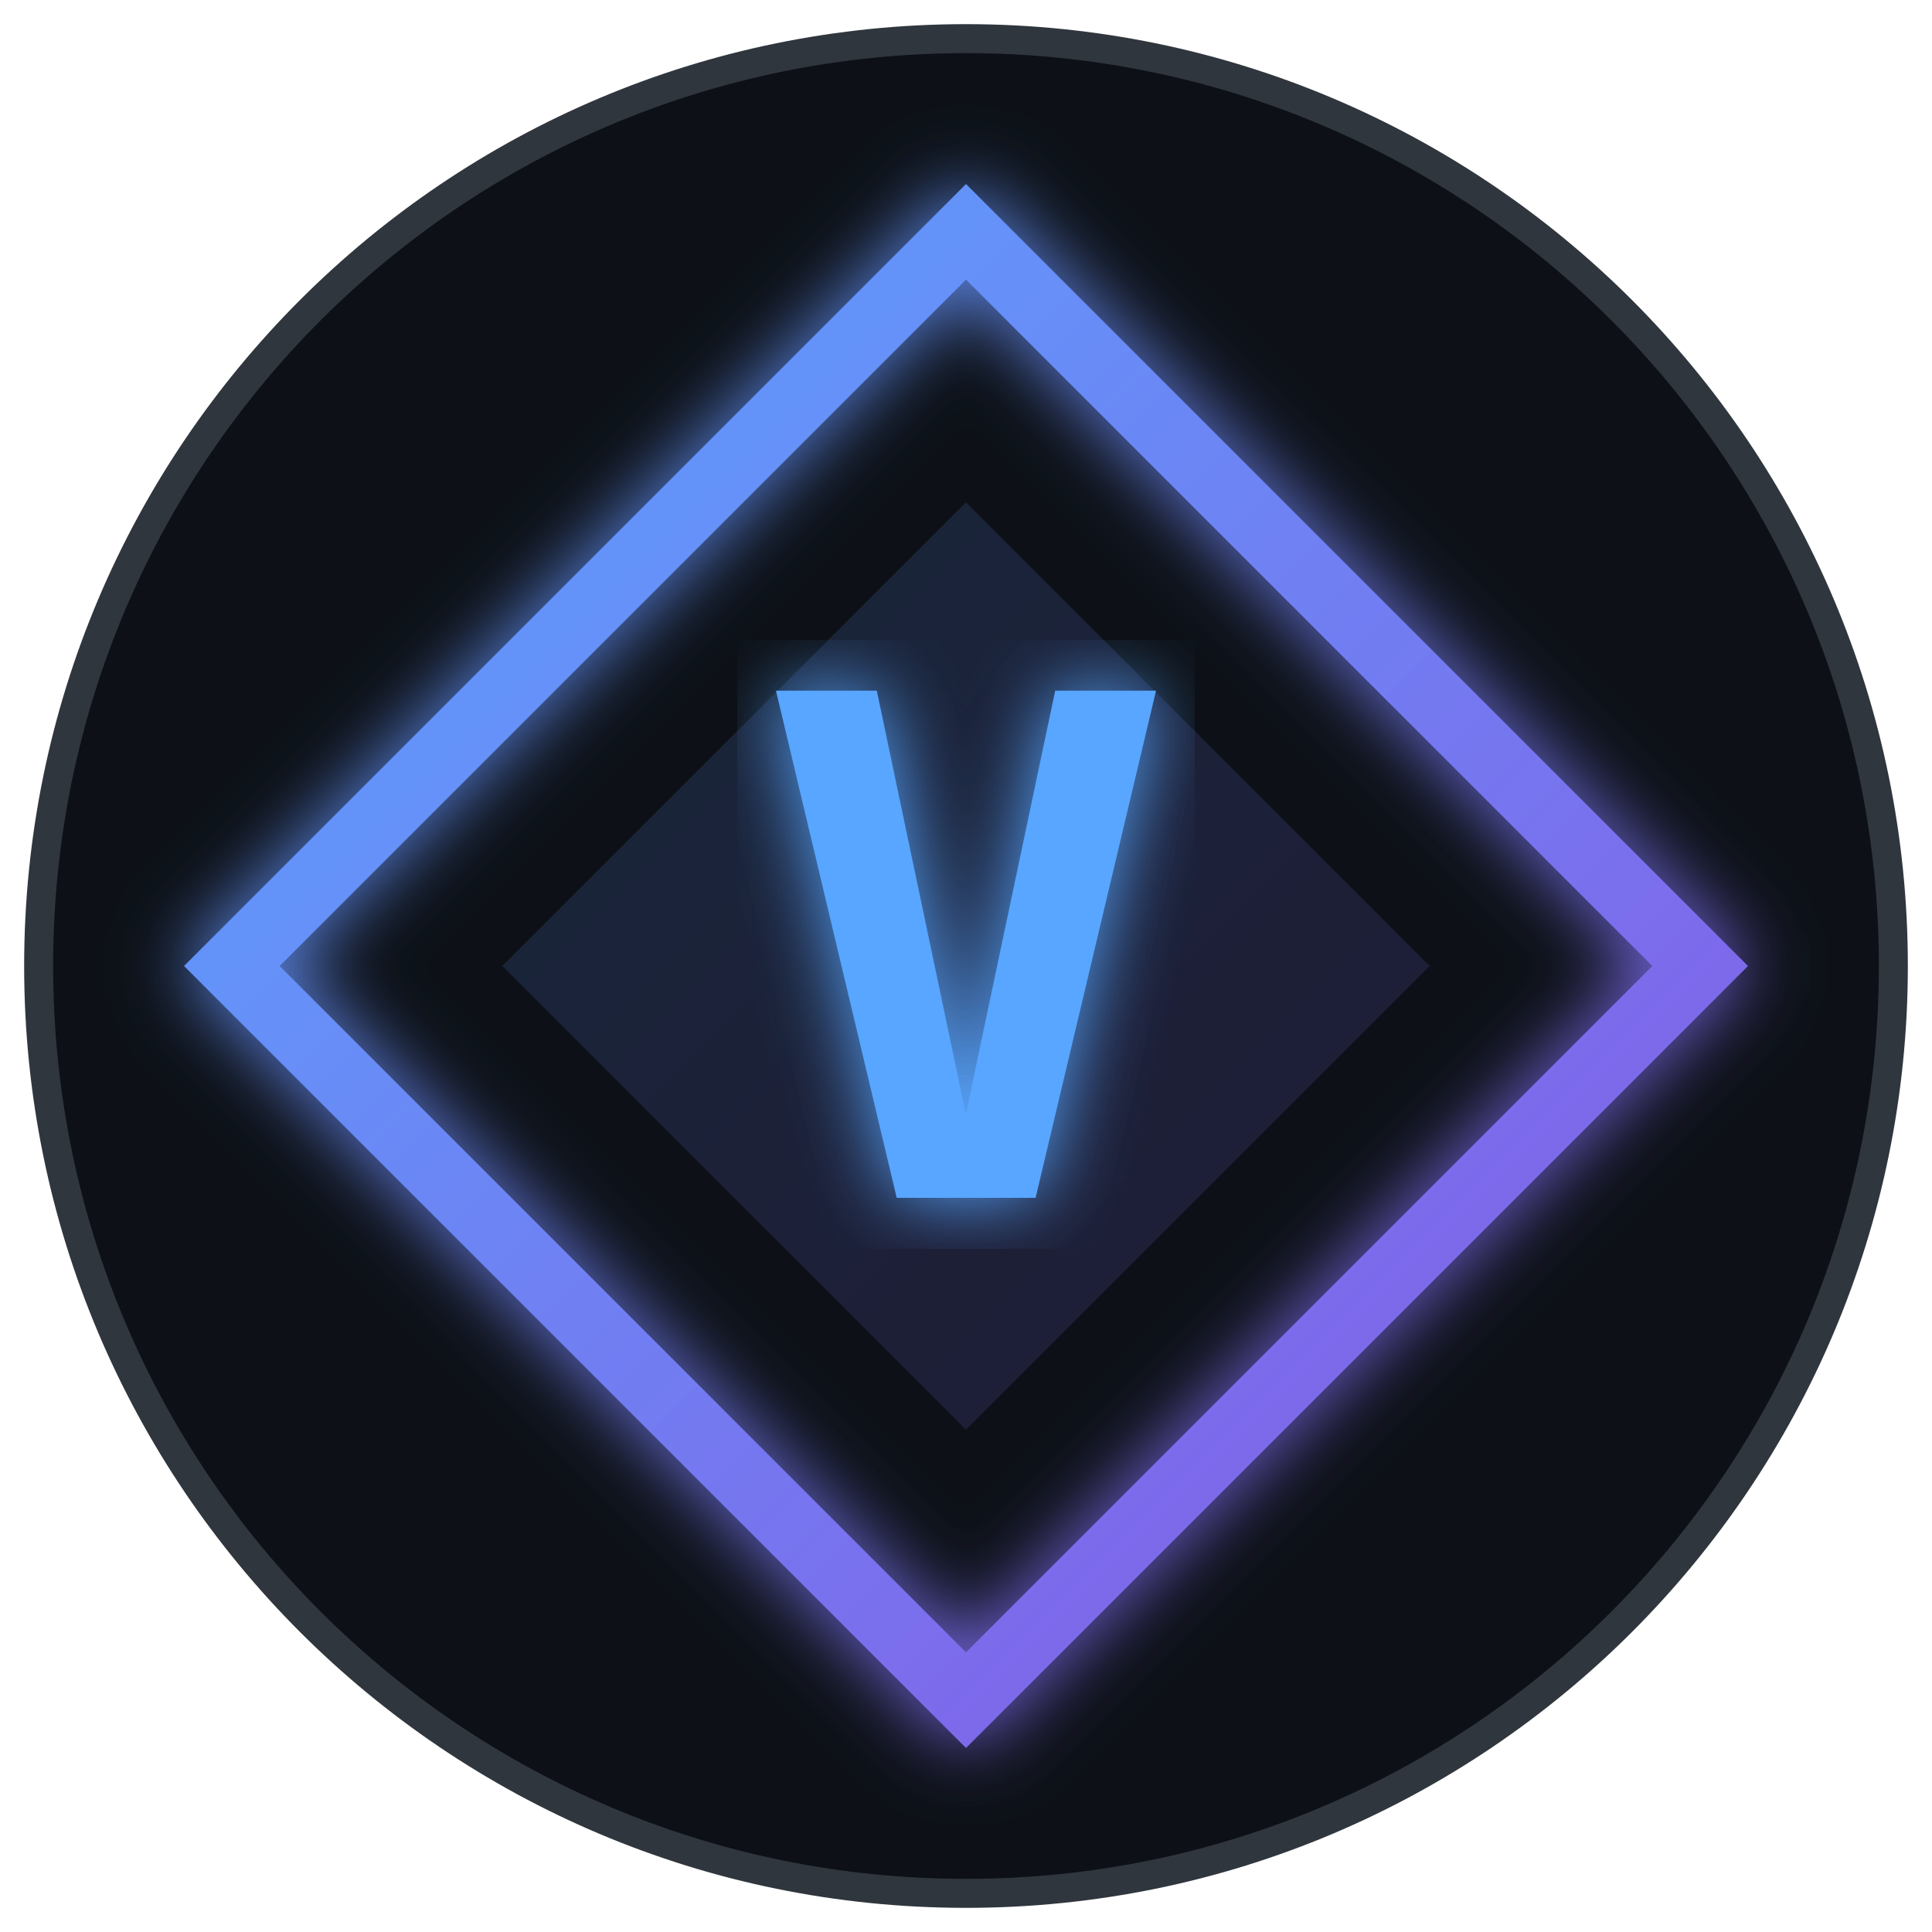
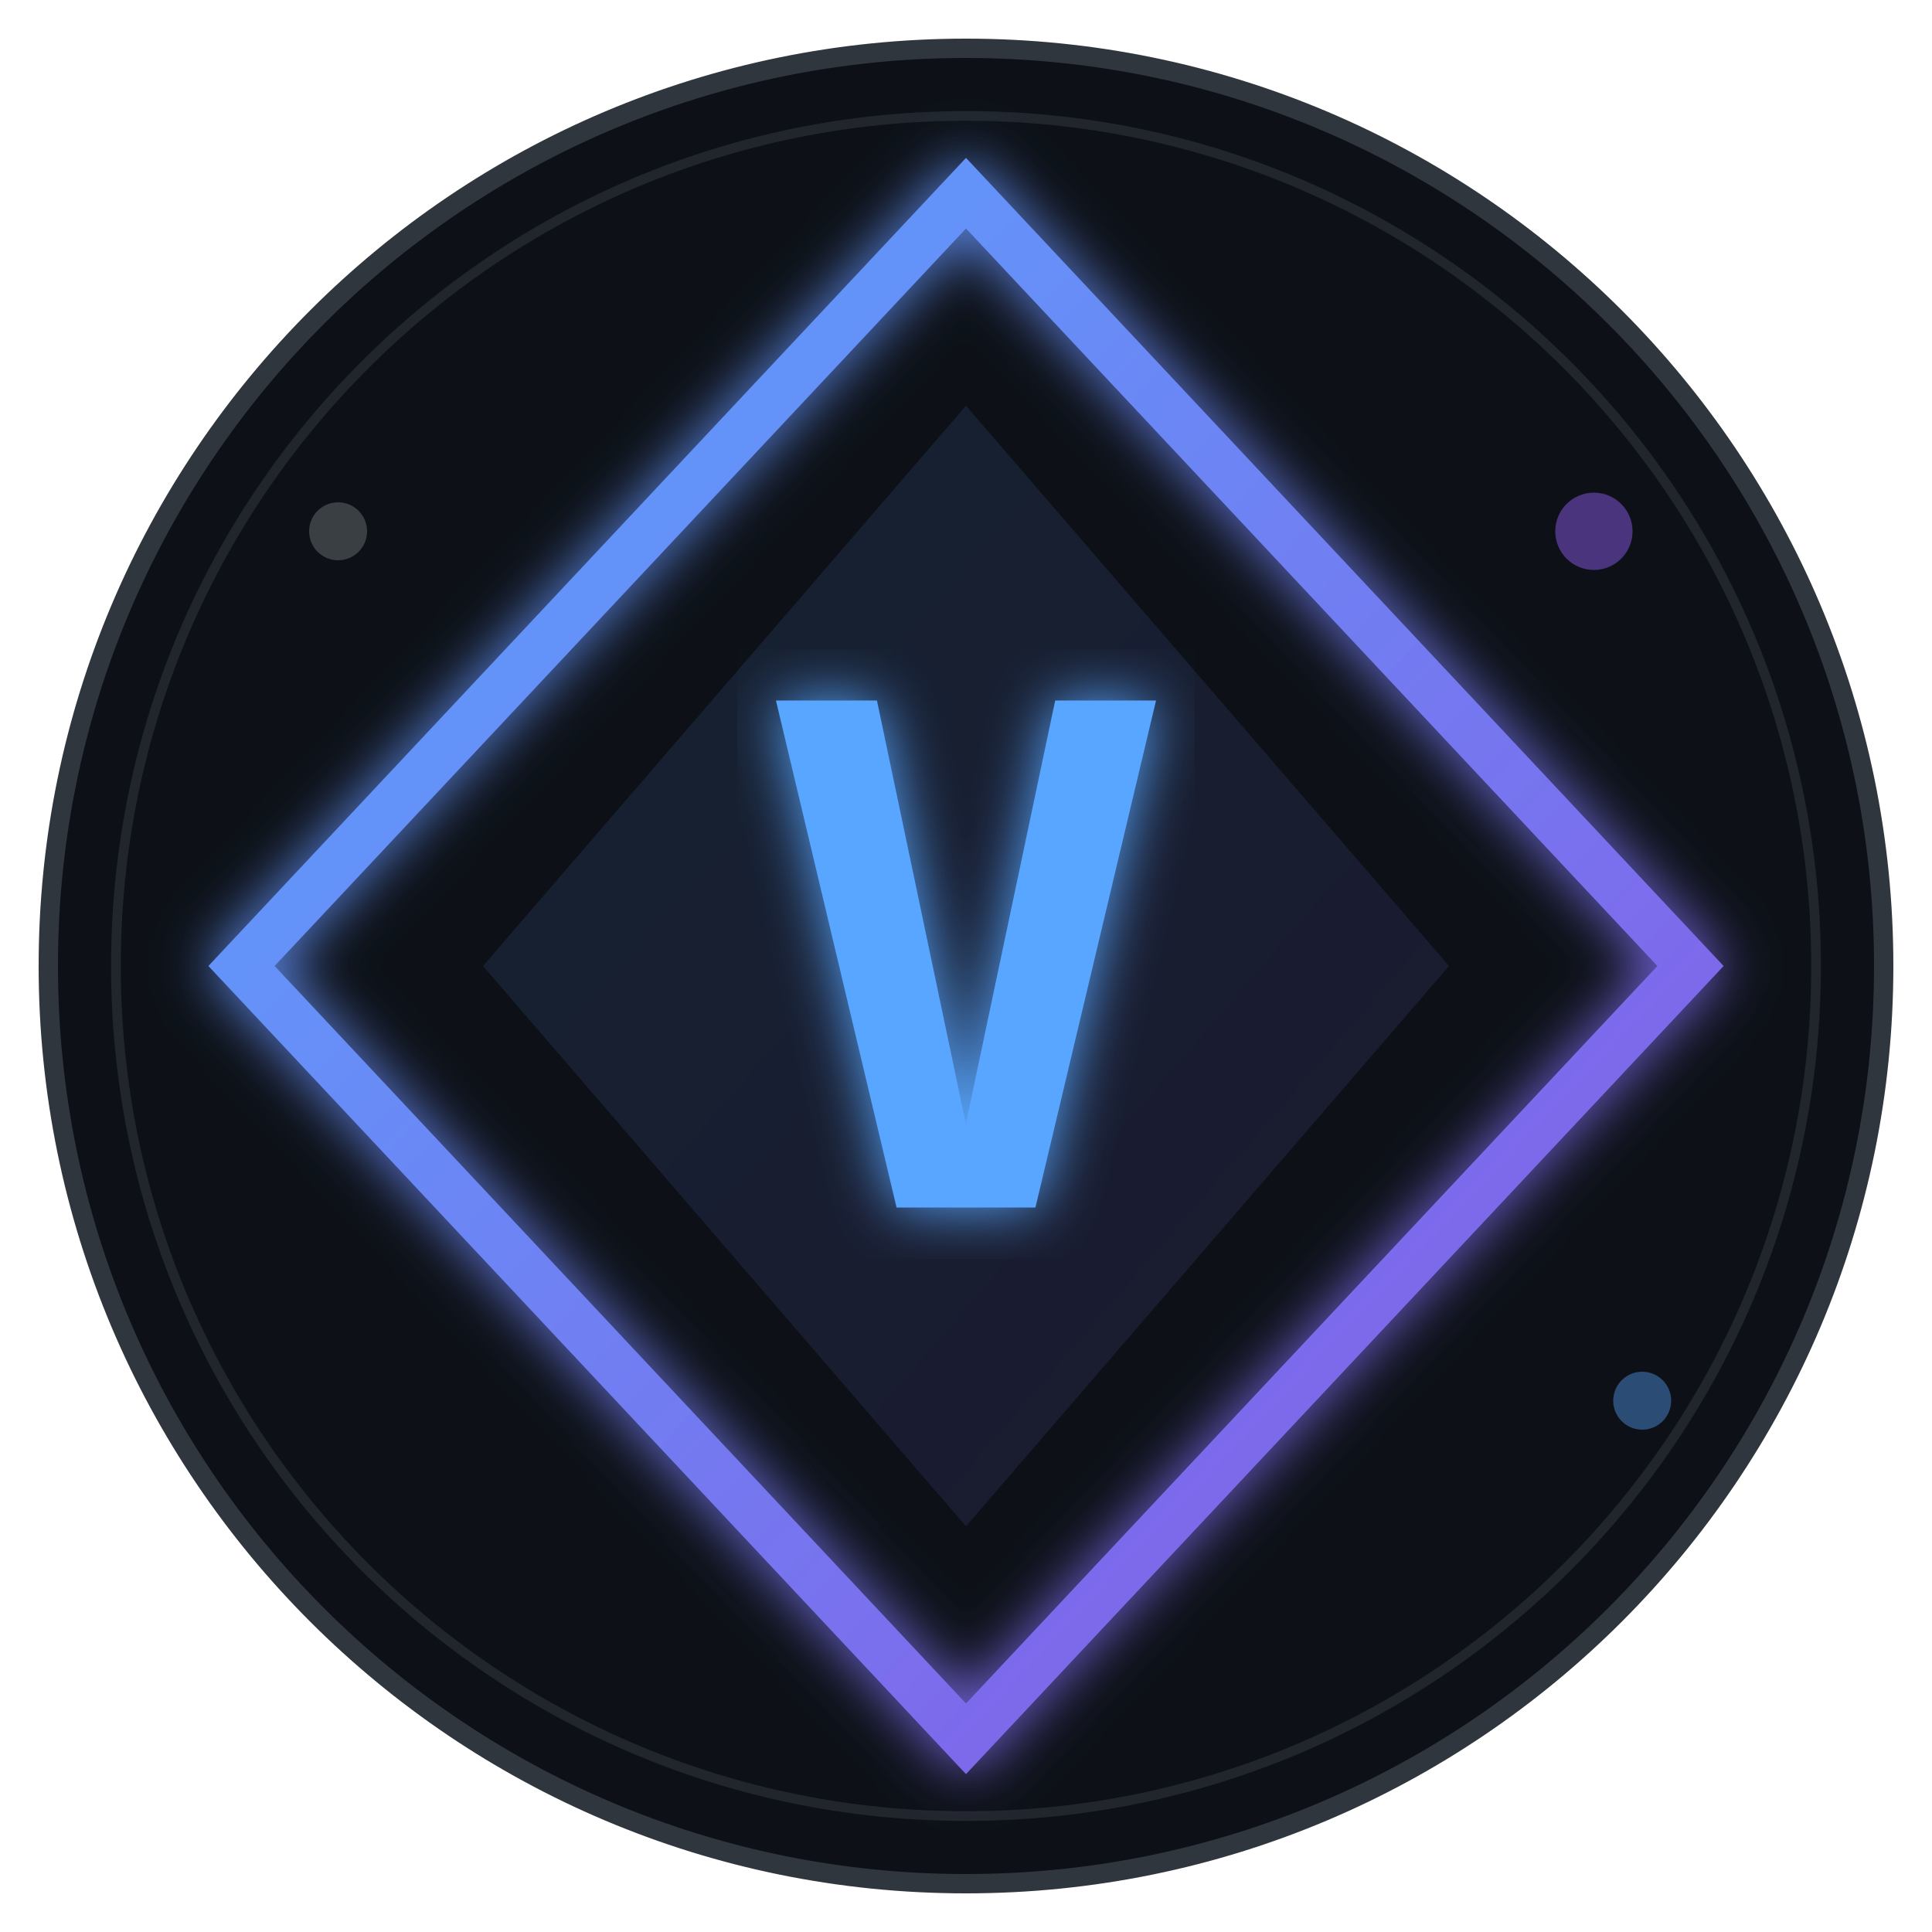
- <svg xmlns="http://www.w3.org/2000/svg" viewBox="0 0 100 100" width="100" height="100">
+ <svg xmlns="http://www.w3.org/2000/svg" viewBox="0 0 200 200" width="200" height="200">
  <defs>
    <linearGradient id="hexGrad" x1="0" y1="0" x2="1" y2="1">
      <stop offset="0%" stop-color="#58a6ff" />
      <stop offset="100%" stop-color="#8957e5" />
    </linearGradient>
    <filter id="glow">
-       <feGaussianBlur stdDeviation="2" result="blur" />
+       <feGaussianBlur stdDeviation="3" result="blur" />
      <feMerge>
        <feMergeNode in="blur" />
        <feMergeNode in="SourceGraphic" />
      </feMerge>
    </filter>
  </defs>
-   <circle cx="50" cy="50" r="48" fill="#0d1117" stroke="#30363d" stroke-width="1.5" />
-   <polygon points="50,12 88,50 50,88 12,50" fill="none" stroke="url(#hexGrad)" stroke-width="3.5" filter="url(#glow)" />
-   <polygon points="50,26 74,50 50,74 26,50" fill="url(#hexGrad)" opacity="0.15" />
-   <text x="50" y="62" text-anchor="middle" fill="#58a6ff" font-family="monospace" font-size="36" font-weight="bold" filter="url(#glow)">V</text>
+   <circle cx="100" cy="100" r="95" fill="#0d1117" stroke="#30363d" stroke-width="2" />
+   <circle cx="100" cy="100" r="88" fill="none" stroke="#21262d" stroke-width="1" />
+   <polygon points="100,20 175,100 100,180 25,100" fill="none" stroke="url(#hexGrad)" stroke-width="5" filter="url(#glow)" />
+   <polygon points="100,42 150,100 100,158 50,100" fill="url(#hexGrad)" opacity="0.12" />
+   <text x="100" y="125" text-anchor="middle" fill="#58a6ff" font-family="monospace" font-size="72" font-weight="bold" filter="url(#glow)">V</text>
+   <circle cx="165" cy="55" r="4" fill="#8957e5" opacity="0.5" />
+   <circle cx="170" cy="145" r="3" fill="#58a6ff" opacity="0.4" />
+   <circle cx="35" cy="55" r="3" fill="#f0f6fc" opacity="0.2" />
</svg>
